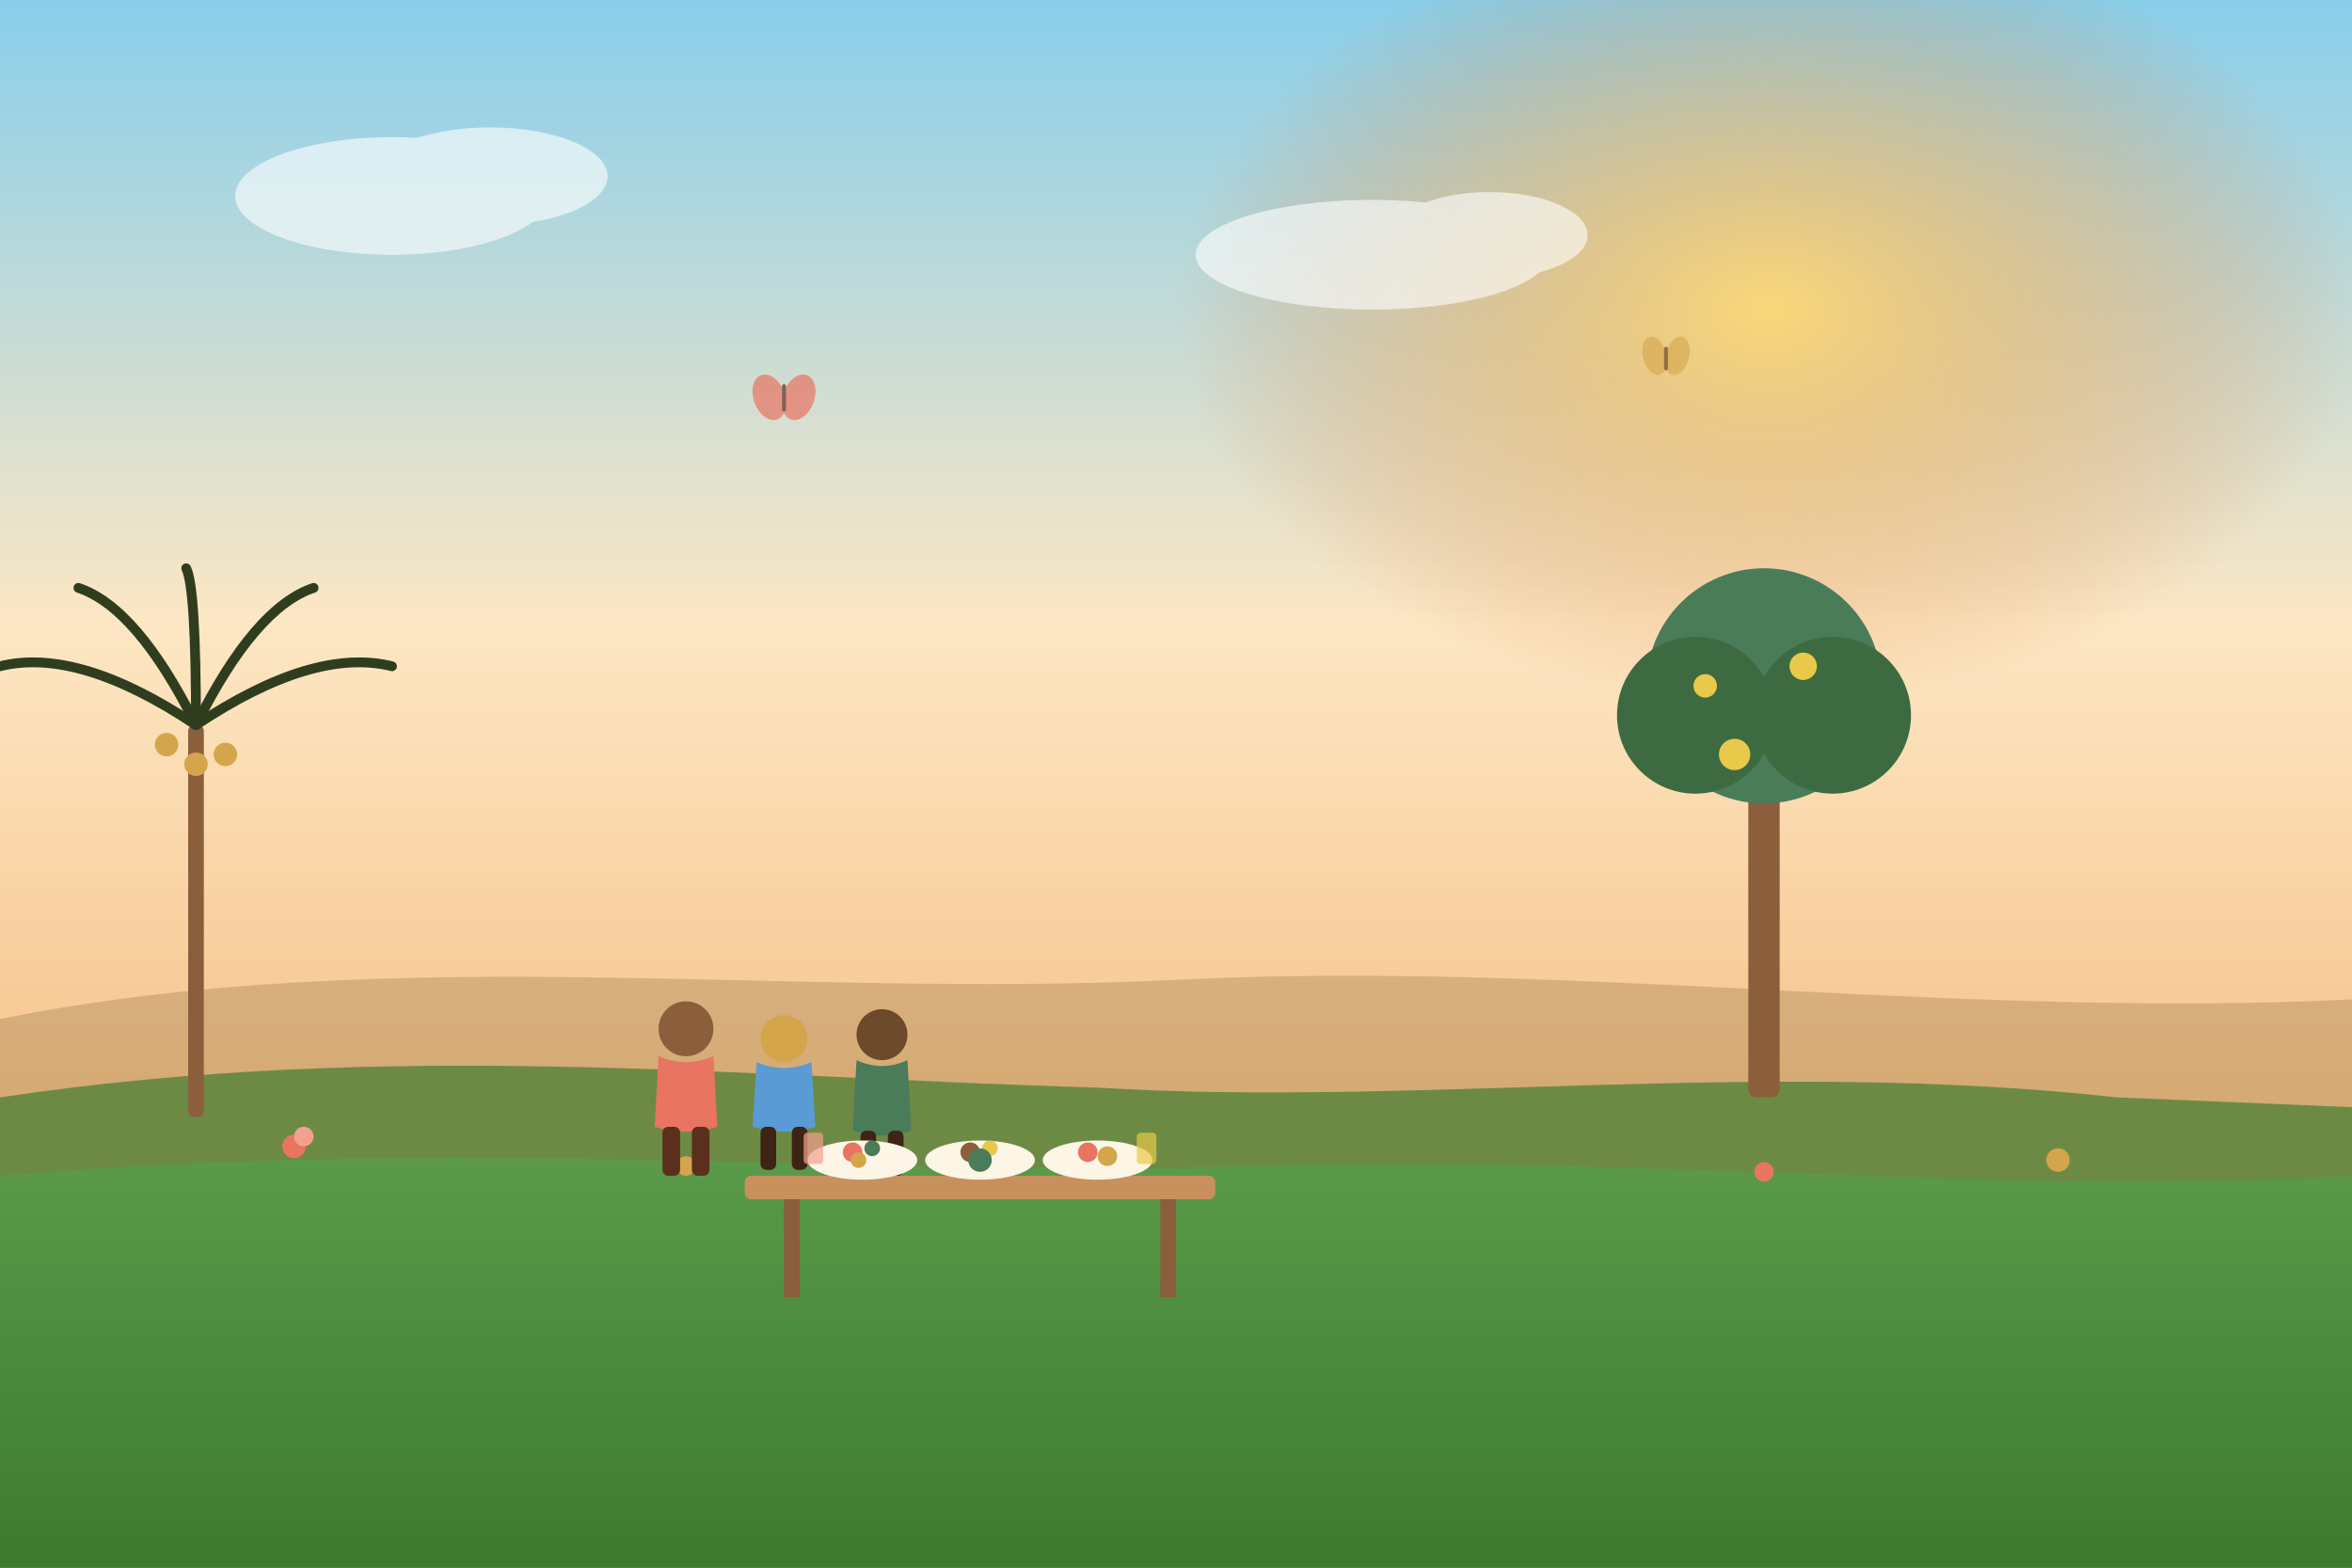
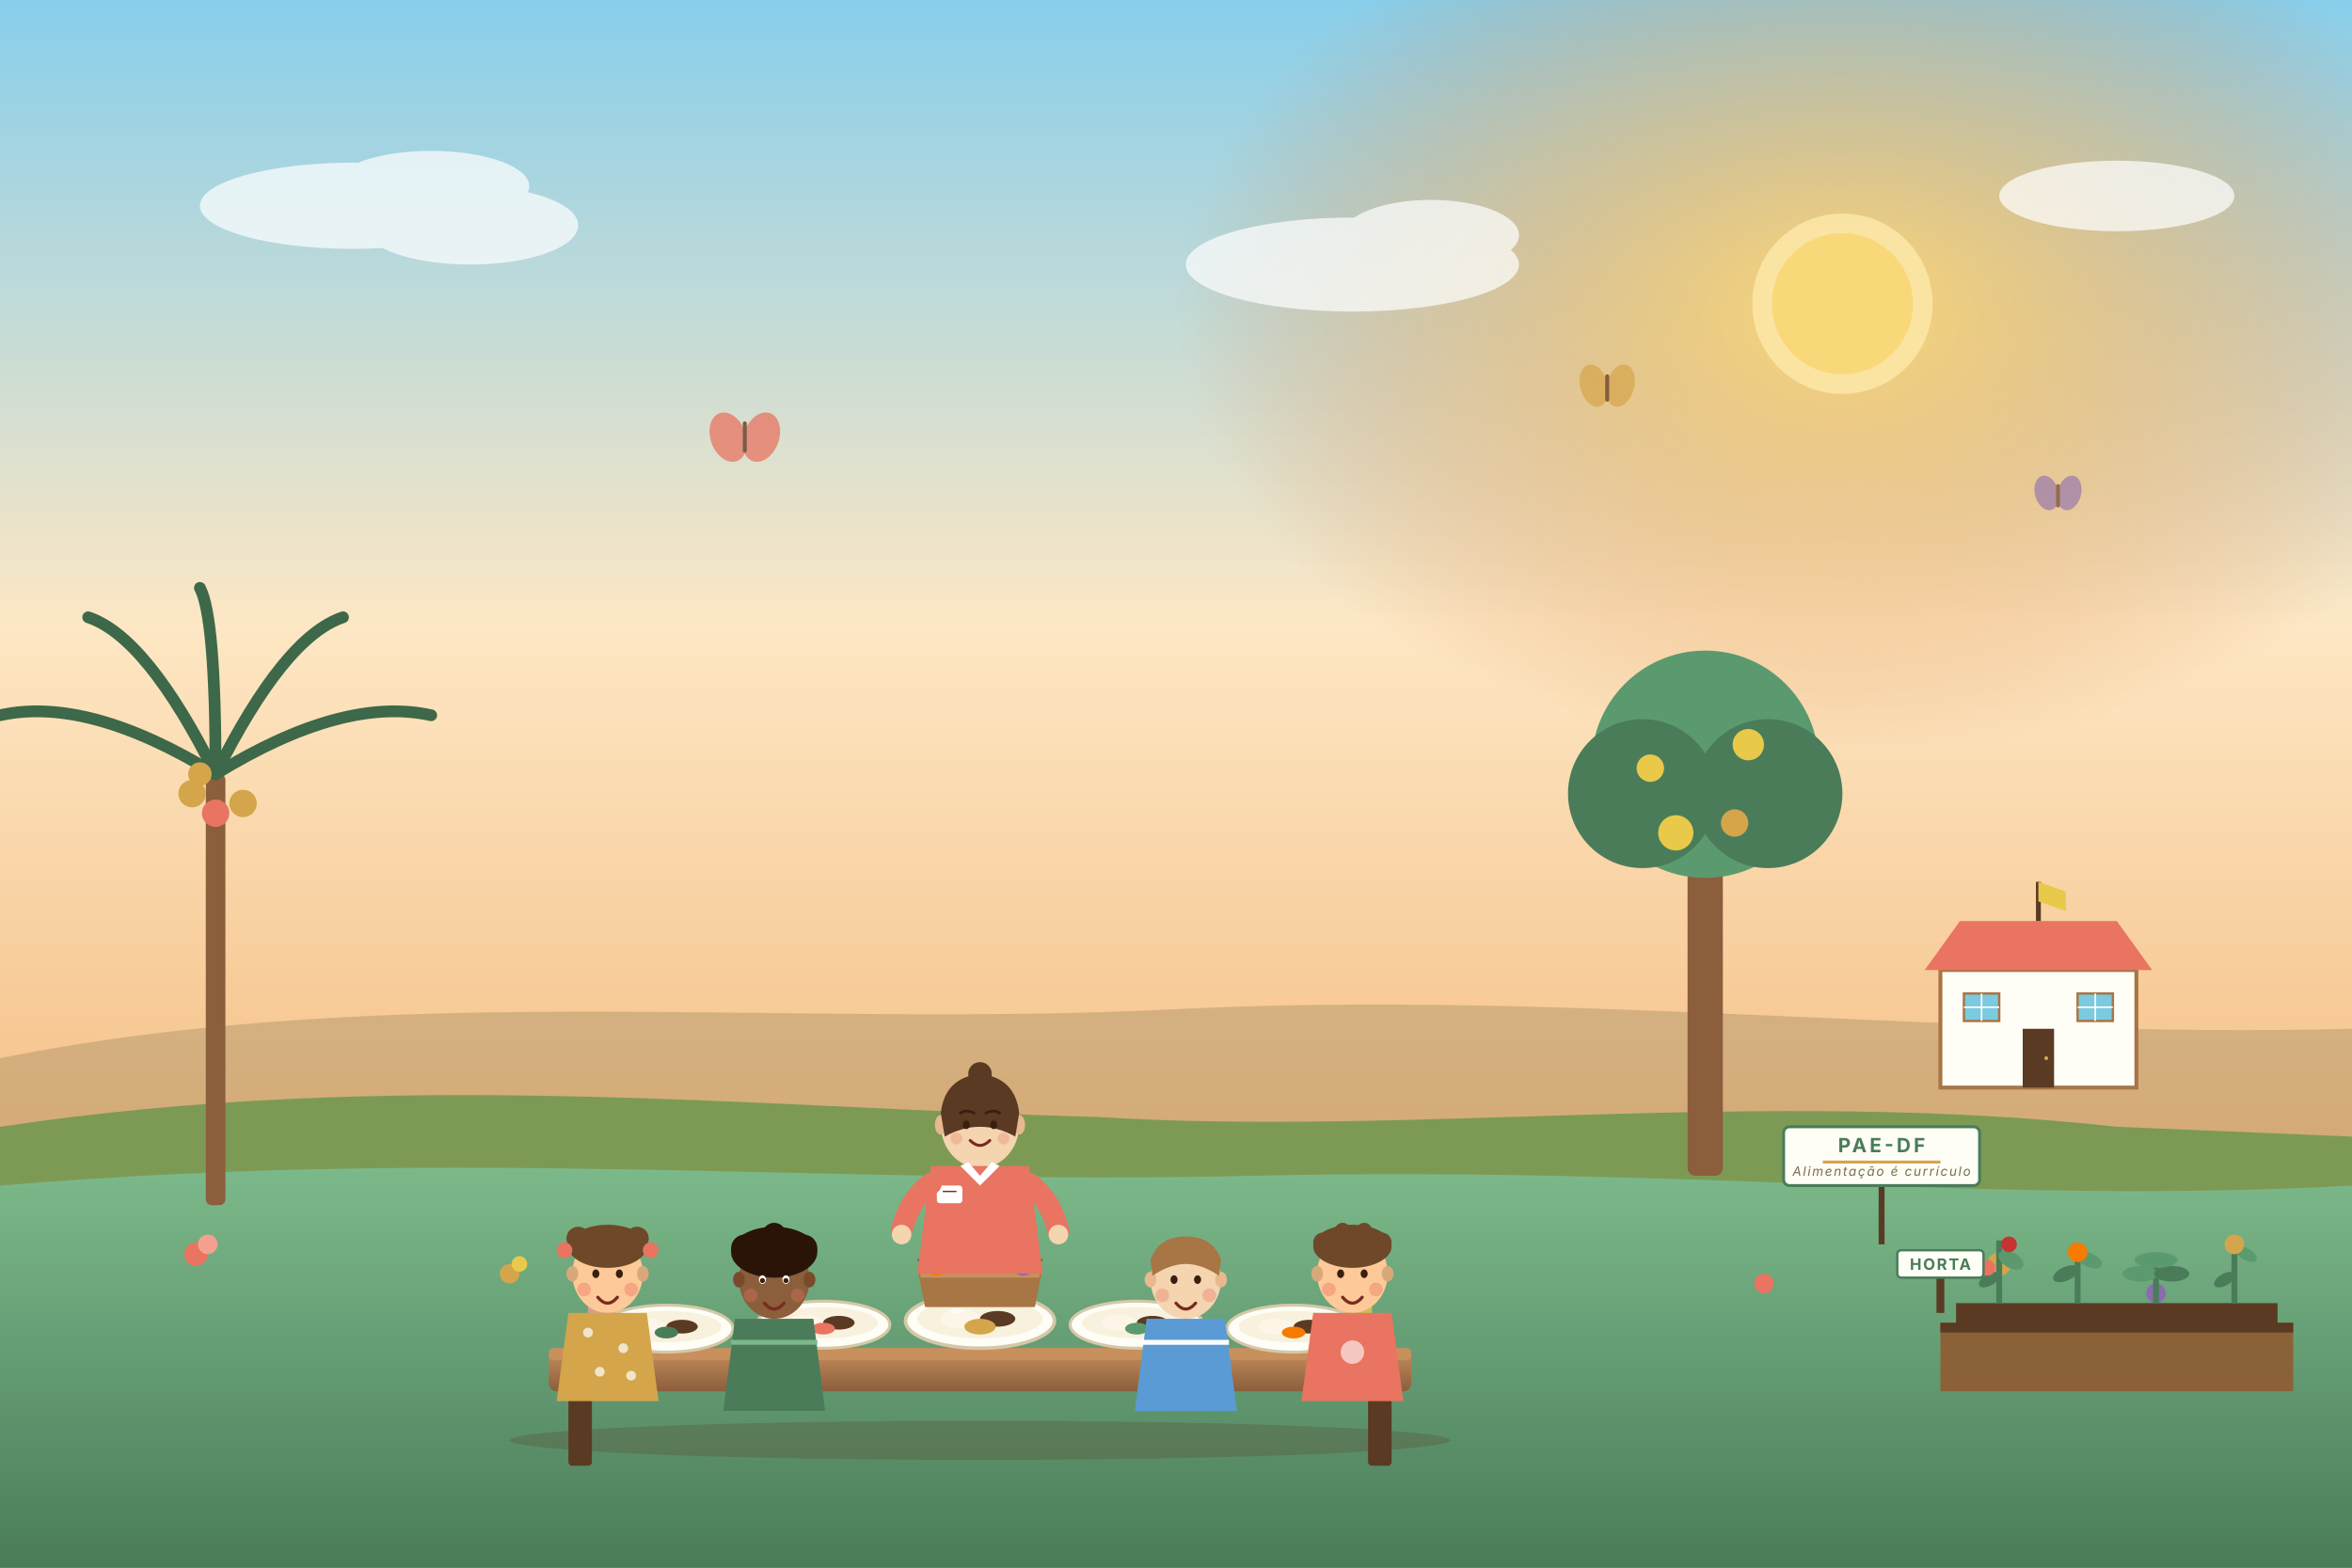
<svg xmlns="http://www.w3.org/2000/svg" viewBox="0 0 1200 800" preserveAspectRatio="xMidYMid slice">
  <defs>
    <linearGradient id="sky" x1="0" x2="0" y1="0" y2="1">
      <stop offset="0" stop-color="#87CEEB" />
      <stop offset="0.4" stop-color="#fde7c4" />
      <stop offset="0.8" stop-color="#f4b87a" />
      <stop offset="1" stop-color="#c97245" />
    </linearGradient>
-     <radialGradient id="sun" cx="75%" cy="20%" r="25%">
+     <radialGradient id="sun" cx="78%" cy="20%" r="28%">
      <stop offset="0" stop-color="#f9d87a" />
      <stop offset="0.6" stop-color="#eca85a" stop-opacity="0.4" />
      <stop offset="1" stop-color="#d97a3d" stop-opacity="0" />
    </radialGradient>
    <linearGradient id="grass" x1="0" x2="0" y1="0" y2="1">
-       <stop offset="0" stop-color="#5a9a4a" />
-       <stop offset="1" stop-color="#3d7a2e" />
+       <stop offset="0" stop-color="#7CB98A" />
+       <stop offset="1" stop-color="#4A7C59" />
+     </linearGradient>
+     <linearGradient id="mesa-grad" x1="0" x2="0" y1="0" y2="1">
+       <stop offset="0" stop-color="#c8905d" />
+       <stop offset="1" stop-color="#8B5E3C" />
    </linearGradient>
  </defs>
  <rect width="1200" height="800" fill="url(#sky)" />
  <rect width="1200" height="800" fill="url(#sun)" />
-   <g fill="white" opacity="0.6">
-     <ellipse cx="200" cy="100" rx="80" ry="30" />
-     <ellipse cx="250" cy="90" rx="60" ry="25" />
-     <ellipse cx="700" cy="130" rx="90" ry="28" />
-     <ellipse cx="760" cy="120" rx="50" ry="22" />
-   </g>
-   <g transform="translate(400 200)" fill="#E87461" opacity="0.7">
-     <ellipse cx="-8" cy="0" rx="8" ry="12" transform="rotate(-20)" />
-     <ellipse cx="8" cy="0" rx="8" ry="12" transform="rotate(20)" />
+   <circle cx="940" cy="155" r="46" fill="#fde7a8" opacity="0.85" />
+   <circle cx="940" cy="155" r="36" fill="#f9d87a" />
+   <g fill="#fff" opacity="0.7">
+     <ellipse cx="180" cy="105" rx="78" ry="22" />
+     <ellipse cx="220" cy="95" rx="50" ry="18" />
+     <ellipse cx="240" cy="115" rx="55" ry="20" />
+     <ellipse cx="690" cy="135" rx="85" ry="24" />
+     <ellipse cx="730" cy="120" rx="45" ry="18" />
+     <ellipse cx="1080" cy="100" rx="60" ry="18" />
+   </g>
+   <g transform="translate(380 220)" fill="#E87461" opacity="0.75">
+     <ellipse cx="-9" cy="0" rx="9" ry="13" transform="rotate(-20)" />
+     <ellipse cx="9" cy="0" rx="9" ry="13" transform="rotate(20)" />
+     <rect x="-1" y="-5" width="2" height="16" rx="1" fill="#5a2f1c" />
+   </g>
+   <g transform="translate(820 195)" fill="#D4A54A" opacity="0.7">
+     <ellipse cx="-7" cy="0" rx="7" ry="11" transform="rotate(-15)" />
+     <ellipse cx="7" cy="0" rx="7" ry="11" transform="rotate(15)" />
    <rect x="-1" y="-4" width="2" height="14" rx="1" fill="#5a2f1c" />
  </g>
-   <g transform="translate(850 180)" fill="#D4A54A" opacity="0.6">
-     <ellipse cx="-6" cy="0" rx="6" ry="10" transform="rotate(-15)" />
-     <ellipse cx="6" cy="0" rx="6" ry="10" transform="rotate(15)" />
+   <g transform="translate(1050 250)" fill="#8B6BAE" opacity="0.6">
+     <ellipse cx="-6" cy="0" rx="6" ry="9" transform="rotate(-15)" />
+     <ellipse cx="6" cy="0" rx="6" ry="9" transform="rotate(15)" />
    <rect x="-1" y="-3" width="2" height="12" rx="1" fill="#5a2f1c" />
  </g>
-   <path d="M0 520 C200 480 400 510 600 500 C800 490 1000 520 1200 510 L1200 800 L0 800Z" fill="#8a6a3a" opacity="0.3" />
-   <path d="M0 560 C200 530 380 550 560 555 C720 565 900 540 1080 560 L1200 565 L1200 800 L0 800Z" fill="#6d8a44" />
-   <path d="M0 600 C240 580 420 600 640 595 C860 590 1020 610 1200 600 L1200 800 L0 800Z" fill="url(#grass)" />
+   <path d="M0 540 C200 500 400 525 600 515 C800 505 1000 530 1200 525 L1200 800 L0 800Z" fill="#a08960" opacity="0.4" />
+   <path d="M0 575 C200 545 380 565 560 570 C720 580 900 555 1080 575 L1200 580 L1200 800 L0 800Z" fill="#7d9a55" />
+   <g transform="translate(1040 555)">
+     <rect x="-50" y="-60" width="100" height="60" fill="#fefdf6" stroke="#a87545" stroke-width="2" />
+     <path d="M-58 -60 L 58 -60 L 40 -85 L -40 -85 Z" fill="#E87461" />
+     <line x1="0" y1="-85" x2="0" y2="-105" stroke="#5a3a23" stroke-width="2.5" />
+     <path d="M0 -105 L 14 -100 L 14 -90 L 0 -95 Z" fill="#E8C94A" />
+     <rect x="-8" y="-30" width="16" height="30" fill="#5a3a23" />
+     <circle cx="4" cy="-15" r="1" fill="#D4A54A" />
+     <rect x="-38" y="-48" width="18" height="14" fill="#7ccae0" stroke="#a87545" stroke-width="1.2" />
+     <line x1="-29" y1="-48" x2="-29" y2="-34" stroke="#fff" stroke-width="0.8" />
+     <line x1="-38" y1="-41" x2="-20" y2="-41" stroke="#fff" stroke-width="0.8" />
+     <rect x="20" y="-48" width="18" height="14" fill="#7ccae0" stroke="#a87545" stroke-width="1.2" />
+     <line x1="29" y1="-48" x2="29" y2="-34" stroke="#fff" stroke-width="0.8" />
+     <line x1="20" y1="-41" x2="38" y2="-41" stroke="#fff" stroke-width="0.8" />
+   </g>
+   <path d="M0 605 C240 585 420 605 640 600 C860 595 1020 615 1200 605 L1200 800 L0 800Z" fill="url(#grass)" />
  <g>
-     <circle cx="150" cy="585" r="6" fill="#E87461" />
-     <circle cx="155" cy="580" r="5" fill="#F5A08F" />
-     <circle cx="350" cy="595" r="5" fill="#D4A54A" />
-     <circle cx="550" cy="590" r="6" fill="#E8C94A" />
-     <circle cx="900" cy="598" r="5" fill="#E87461" />
-     <circle cx="1050" cy="592" r="6" fill="#D4A54A" />
-   </g>
-   <g transform="translate(900 560)">
-     <rect x="-8" y="-180" width="16" height="180" rx="4" fill="#8B5E3C" />
-     <circle cx="0" cy="-210" r="60" fill="#4A7C59" />
-     <circle cx="-35" cy="-195" r="40" fill="#3d6a40" />
-     <circle cx="35" cy="-195" r="40" fill="#3d6a40" />
-     <circle cx="-15" cy="-175" r="8" fill="#E8C94A" />
-     <circle cx="20" cy="-220" r="7" fill="#E8C94A" />
-     <circle cx="-30" cy="-210" r="6" fill="#E8C94A" />
-   </g>
-   <g transform="translate(100 570)">
-     <rect x="-4" y="-200" width="8" height="200" fill="#8B5E3C" rx="3" />
-     <g stroke="#2F3D1E" stroke-width="5" fill="none" stroke-linecap="round">
-       <path d="M0 -200 Q-60 -240 -100 -230" />
-       <path d="M0 -200 Q60 -240 100 -230" />
-       <path d="M0 -200 Q-30 -260 -60 -270" />
-       <path d="M0 -200 Q30 -260 60 -270" />
-       <path d="M0 -200 Q0 -270 -5 -280" />
-     </g>
-     <circle cx="-15" cy="-190" r="6" fill="#D4A54A" />
-     <circle cx="15" cy="-185" r="6" fill="#D4A54A" />
-     <circle cx="0" cy="-180" r="6" fill="#D4A54A" />
-   </g>
-   <g transform="translate(350 580)">
-     <circle cx="0" cy="-55" r="14" fill="#8B5E3C" />
-     <path d="M-14 -41 Q0 -35 14 -41 L16 -5 Q0 0 -16 -5Z" fill="#E87461" />
-     <rect x="-12" y="-5" width="9" height="25" rx="3" fill="#5a2f1c" />
-     <rect x="3" y="-5" width="9" height="25" rx="3" fill="#5a2f1c" />
-     <circle cx="50" cy="-50" r="12" fill="#D4A54A" />
-     <path d="M36 -38 Q50 -32 64 -38 L66 -5 Q50 0 34 -5Z" fill="#5B9BD5" />
-     <rect x="38" y="-5" width="8" height="22" rx="3" fill="#3d2415" />
-     <rect x="54" y="-5" width="8" height="22" rx="3" fill="#3d2415" />
-     <circle cx="100" cy="-52" r="13" fill="#6d4a2a" />
-     <path d="M87 -39 Q100 -33 113 -39 L115 -3 Q100 2 85 -3Z" fill="#4A7C59" />
-     <rect x="89" y="-3" width="8" height="23" rx="3" fill="#3d2415" />
-     <rect x="103" y="-3" width="8" height="23" rx="3" fill="#3d2415" />
+     <circle cx="100" cy="640" r="6" fill="#E87461" />
+     <circle cx="106" cy="635" r="5" fill="#F5A08F" />
+     <circle cx="260" cy="650" r="5" fill="#D4A54A" />
+     <circle cx="265" cy="645" r="4" fill="#E8C94A" />
+     <circle cx="900" cy="655" r="5" fill="#E87461" />
+     <circle cx="1020" cy="645" r="6" fill="#D4A54A" />
+     <circle cx="1100" cy="660" r="5" fill="#8B6BAE" />
+   </g>
+   <g transform="translate(110 615)">
+     <rect x="-5" y="-220" width="10" height="220" fill="#8B5E3C" rx="3" />
+     <g stroke="#3D6849" stroke-width="6" fill="none" stroke-linecap="round">
+       <path d="M0 -220 Q-65 -260 -110 -250" />
+       <path d="M0 -220 Q65 -260 110 -250" />
+       <path d="M0 -220 Q-35 -290 -65 -300" />
+       <path d="M0 -220 Q35 -290 65 -300" />
+       <path d="M0 -220 Q0 -300 -8 -315" />
+     </g>
+     <circle cx="-12" cy="-210" r="7" fill="#D4A54A" />
+     <circle cx="14" cy="-205" r="7" fill="#D4A54A" />
+     <circle cx="0" cy="-200" r="7" fill="#E87461" />
+     <circle cx="-8" cy="-220" r="6" fill="#D4A54A" />
+   </g>
+   <g transform="translate(870 600)">
+     <rect x="-9" y="-180" width="18" height="180" rx="4" fill="#8B5E3C" />
+     <circle cx="0" cy="-210" r="58" fill="#5A9A6E" />
+     <circle cx="-32" cy="-195" r="38" fill="#4A7C59" />
+     <circle cx="32" cy="-195" r="38" fill="#4A7C59" />
+     <circle cx="-15" cy="-175" r="9" fill="#E8C94A" />
+     <circle cx="22" cy="-220" r="8" fill="#E8C94A" />
+     <circle cx="-28" cy="-208" r="7" fill="#E8C94A" />
+     <circle cx="15" cy="-180" r="7" fill="#D4A54A" />
+   </g>
+   <g transform="translate(1080 700)">
+     <rect x="-90" y="-25" width="180" height="35" fill="#8b6238" />
+     <rect x="-90" y="-25" width="180" height="5" fill="#5a3a23" />
+     <rect x="-82" y="-35" width="164" height="14" fill="#5a3a23" />
+     <g transform="translate(-60,-35)">
+       <line x1="0" y1="0" x2="0" y2="-32" stroke="#4A7C59" stroke-width="3" />
+       <ellipse cx="-5" cy="-12" rx="6" ry="3" fill="#4A7C59" transform="rotate(-30 -5 -12)" />
+       <ellipse cx="6" cy="-22" rx="7" ry="4" fill="#5A9A6E" transform="rotate(30 6 -22)" />
+       <circle cx="-6" cy="-18" r="4" fill="#E87461" />
+       <circle cx="5" cy="-30" r="4" fill="#c83232" />
+     </g>
+     <g transform="translate(-20,-35)">
+       <line x1="0" y1="0" x2="0" y2="-26" stroke="#4A7C59" stroke-width="3" />
+       <ellipse cx="-6" cy="-15" rx="7" ry="3.5" fill="#4A7C59" transform="rotate(-25 -6 -15)" />
+       <ellipse cx="6" cy="-22" rx="7" ry="3.5" fill="#5A9A6E" transform="rotate(25 6 -22)" />
+       <circle cx="0" cy="-26" r="5" fill="#f57c00" />
+     </g>
+     <g transform="translate(20,-35)">
+       <line x1="0" y1="0" x2="0" y2="-20" stroke="#4A7C59" stroke-width="3" />
+       <ellipse cx="-8" cy="-15" rx="9" ry="4" fill="#5A9A6E" />
+       <ellipse cx="8" cy="-15" rx="9" ry="4" fill="#4A7C59" />
+       <ellipse cx="0" cy="-22" rx="11" ry="4" fill="#5A9A6E" />
+     </g>
+     <g transform="translate(60,-35)">
+       <line x1="0" y1="0" x2="0" y2="-30" stroke="#4A7C59" stroke-width="3" />
+       <ellipse cx="-5" cy="-12" rx="6" ry="3" fill="#4A7C59" transform="rotate(-30 -5 -12)" />
+       <ellipse cx="6" cy="-25" rx="6" ry="3" fill="#5A9A6E" transform="rotate(30 6 -25)" />
+       <circle cx="0" cy="-30" r="5" fill="#D4A54A" />
+     </g>
+     <g transform="translate(-90,-50)">
+       <rect x="-2" y="0" width="4" height="20" fill="#5a3a23" />
+       <rect x="-22" y="-12" width="44" height="14" rx="2" fill="#fefdf6" stroke="#4A7C59" stroke-width="1.2" />
+       <text x="0" y="-2" text-anchor="middle" font-family="Inter,sans-serif" font-size="8" font-weight="700" fill="#4A7C59" letter-spacing="0.8">HORTA</text>
+     </g>
+   </g>
+   <g transform="translate(500 700)">
+     <ellipse cx="0" cy="35" rx="240" ry="10" fill="#5a3a23" opacity="0.25" />
+     <rect x="-220" y="-12" width="440" height="22" rx="4" fill="url(#mesa-grad)" />
+     <rect x="-220" y="-12" width="440" height="6" rx="2" fill="#c8905d" />
+     <rect x="-210" y="10" width="12" height="38" rx="2" fill="#5a3a23" />
+     <rect x="198" y="10" width="12" height="38" rx="2" fill="#5a3a23" />
+     <g transform="translate(-160,-22)">
+       <ellipse cx="0" cy="0" rx="34" ry="12" fill="#fefdf6" stroke="#d4c8a8" stroke-width="1.5" />
+       <ellipse cx="0" cy="-1" rx="28" ry="8" fill="#f8f1de" />
+       <ellipse cx="-9" cy="-1" rx="9" ry="4" fill="#fdf6e8" />
+       <ellipse cx="8" cy="-1" rx="8" ry="3.5" fill="#5a3a23" />
+       <ellipse cx="0" cy="2" rx="6" ry="3" fill="#4A7C59" />
+     </g>
+     <g transform="translate(-80,-24)">
+       <ellipse cx="0" cy="0" rx="34" ry="12" fill="#fefdf6" stroke="#d4c8a8" stroke-width="1.5" />
+       <ellipse cx="0" cy="-1" rx="28" ry="8" fill="#f8f1de" />
+       <ellipse cx="-9" cy="-1" rx="9" ry="4" fill="#fdf6e8" />
+       <ellipse cx="8" cy="-1" rx="8" ry="3.5" fill="#5a3a23" />
+       <ellipse cx="0" cy="2" rx="6" ry="3" fill="#E87461" />
+     </g>
+     <g transform="translate(0,-26)">
+       <ellipse cx="0" cy="0" rx="38" ry="14" fill="#fefdf6" stroke="#d4c8a8" stroke-width="1.8" />
+       <ellipse cx="0" cy="-1" rx="32" ry="10" fill="#f8f1de" />
+       <ellipse cx="-10" cy="-1" rx="10" ry="5" fill="#fdf6e8" />
+       <ellipse cx="9" cy="-1" rx="9" ry="4" fill="#5a3a23" />
+       <ellipse cx="0" cy="3" rx="8" ry="4" fill="#D4A54A" />
+       <ellipse cx="-12" cy="-5" rx="3" ry="1.5" fill="#fff" opacity="0.6" />
+     </g>
+     <g transform="translate(80,-24)">
+       <ellipse cx="0" cy="0" rx="34" ry="12" fill="#fefdf6" stroke="#d4c8a8" stroke-width="1.5" />
+       <ellipse cx="0" cy="-1" rx="28" ry="8" fill="#f8f1de" />
+       <ellipse cx="-9" cy="-1" rx="9" ry="4" fill="#fdf6e8" />
+       <ellipse cx="8" cy="-1" rx="8" ry="3.5" fill="#5a3a23" />
+       <ellipse cx="0" cy="2" rx="6" ry="3" fill="#5A9A6E" />
+     </g>
+     <g transform="translate(160,-22)">
+       <ellipse cx="0" cy="0" rx="34" ry="12" fill="#fefdf6" stroke="#d4c8a8" stroke-width="1.5" />
+       <ellipse cx="0" cy="-1" rx="28" ry="8" fill="#f8f1de" />
+       <ellipse cx="-9" cy="-1" rx="9" ry="4" fill="#fdf6e8" />
+       <ellipse cx="8" cy="-1" rx="8" ry="3.5" fill="#5a3a23" />
+       <ellipse cx="0" cy="2" rx="6" ry="3" fill="#f57c00" />
+     </g>
+     <g transform="translate(0,-45)">
+       <path d="M-32 -8 Q 0 -16 32 -8 L 28 12 L -28 12 Z" fill="#a87545" />
+       <path d="M-32 -8 Q 0 -16 32 -8 L 30 -3 L -30 -3 Z" fill="#c8905d" />
+       <ellipse cx="0" cy="-12" rx="32" ry="4" fill="#8b6238" />
+       <circle cx="-14" cy="-14" r="7" fill="#c83232" />
+       <circle cx="0" cy="-16" r="8" fill="#D4A54A" />
+       <circle cx="14" cy="-14" r="7" fill="#4A7C59" />
+       <circle cx="-22" cy="-10" r="6" fill="#f57c00" />
+       <circle cx="22" cy="-10" r="6" fill="#8B6BAE" />
+       <ellipse cx="6" cy="-22" rx="4" ry="2" fill="#3D6849" />
+     </g>
+     <rect x="-200" y="-44" width="14" height="22" rx="2.5" fill="#F5A08F" opacity="0.75" />
+     <ellipse cx="-193" cy="-44" rx="7" ry="2" fill="#E87461" opacity="0.6" />
+     <rect x="186" y="-44" width="14" height="22" rx="2.5" fill="#E8C94A" opacity="0.75" />
+     <ellipse cx="193" cy="-44" rx="7" ry="2" fill="#D4A54A" opacity="0.6" />
  </g>
  <g transform="translate(500 620)">
-     <rect x="-120" y="-20" width="240" height="12" rx="3" fill="#c8905d" />
-     <rect x="-100" y="-8" width="8" height="50" fill="#8B5E3C" />
-     <rect x="92" y="-8" width="8" height="50" fill="#8B5E3C" />
-     <ellipse cx="-60" cy="-28" rx="28" ry="10" fill="#fdf5e6" />
-     <circle cx="-65" cy="-32" r="5" fill="#E87461" />
-     <circle cx="-55" cy="-34" r="4" fill="#4A7C59" />
-     <circle cx="-62" cy="-28" r="4" fill="#D4A54A" />
-     <ellipse cx="0" cy="-28" rx="28" ry="10" fill="#fdf5e6" />
-     <circle cx="-5" cy="-32" r="5" fill="#8B5E3C" />
-     <circle cx="5" cy="-34" r="4" fill="#E8C94A" />
-     <circle cx="0" cy="-28" r="6" fill="#4A7C59" />
-     <ellipse cx="60" cy="-28" rx="28" ry="10" fill="#fdf5e6" />
-     <circle cx="55" cy="-32" r="5" fill="#E87461" />
-     <circle cx="65" cy="-30" r="5" fill="#D4A54A" />
-     <rect x="-90" y="-42" width="10" height="16" rx="2" fill="#F5A08F" opacity="0.7" />
-     <rect x="80" y="-42" width="10" height="16" rx="2" fill="#E8C94A" opacity="0.7" />
+     <ellipse cx="0" cy="-46" rx="20" ry="22" fill="#f5d4b0" />
+     <ellipse cx="-20" cy="-46" rx="3" ry="5" fill="#e8b890" />
+     <ellipse cx="20" cy="-46" rx="3" ry="5" fill="#e8b890" />
+     <path d="M-20 -52 Q -18 -70 0 -72 Q 18 -70 20 -52 L 18 -40 Q 0 -50 -18 -40 Z" fill="#5a3a23" />
+     <circle cx="0" cy="-72" r="6" fill="#5a3a23" />
+     <ellipse cx="-7" cy="-46" rx="1.8" ry="2.2" fill="#3a1f10" />
+     <ellipse cx="7" cy="-46" rx="1.8" ry="2.2" fill="#3a1f10" />
+     <path d="M-10 -52 Q -7 -54 -3 -52" stroke="#3a1f10" stroke-width="1.4" fill="none" stroke-linecap="round" />
+     <path d="M3 -52 Q 7 -54 10 -52" stroke="#3a1f10" stroke-width="1.4" fill="none" stroke-linecap="round" />
+     <circle cx="-12" cy="-39" r="3" fill="#E87461" opacity="0.3" />
+     <circle cx="12" cy="-39" r="3" fill="#E87461" opacity="0.3" />
+     <path d="M-5 -38 Q 0 -33 5 -38" stroke="#7a2a20" stroke-width="1.5" fill="none" stroke-linecap="round" />
+     <path d="M-25 -25 L 25 -25 L 32 30 L -32 30 Z" fill="#E87461" />
+     <path d="M-10 -25 L 0 -15 L 10 -25 L 6 -27 L 0 -20 L -6 -27 Z" fill="#fff" />
+     <rect x="-22" y="-15" width="13" height="9" rx="1.5" fill="#fff" />
+     <line x1="-19" y1="-12" x2="-12" y2="-12" stroke="#7a2a20" stroke-width="0.7" />
+     <path d="M-25 -16 Q -36 -8 -40 8" stroke="#E87461" stroke-width="11" fill="none" stroke-linecap="round" />
+     <path d="M25 -16 Q 36 -8 40 8" stroke="#E87461" stroke-width="11" fill="none" stroke-linecap="round" />
+     <circle cx="-40" cy="10" r="5" fill="#f5d4b0" />
+     <circle cx="40" cy="10" r="5" fill="#f5d4b0" />
+   </g>
+   <g transform="translate(310 680)">
+     <ellipse cx="0" cy="-30" rx="18" ry="20" fill="#fdc998" />
+     <ellipse cx="-18" cy="-30" rx="3" ry="4" fill="#d8a878" />
+     <ellipse cx="18" cy="-30" rx="3" ry="4" fill="#d8a878" />
+     <ellipse cx="0" cy="-44" rx="20" ry="11" fill="#6e4828" />
+     <circle cx="-15" cy="-48" r="6" fill="#6e4828" />
+     <circle cx="15" cy="-48" r="6" fill="#6e4828" />
+     <circle cx="-22" cy="-42" r="4" fill="#E87461" />
+     <circle cx="22" cy="-42" r="4" fill="#E87461" />
+     <ellipse cx="-6" cy="-30" rx="1.8" ry="2.2" fill="#3a1f10" />
+     <ellipse cx="6" cy="-30" rx="1.8" ry="2.2" fill="#3a1f10" />
+     <circle cx="-12" cy="-22" r="3.5" fill="#E87461" opacity="0.4" />
+     <circle cx="12" cy="-22" r="3.5" fill="#E87461" opacity="0.4" />
+     <path d="M-5 -18 Q 0 -12 5 -18" stroke="#7a2a20" stroke-width="1.6" fill="none" stroke-linecap="round" />
+     <path d="M-20 -10 L 20 -10 L 26 35 L -26 35 Z" fill="#D4A54A" />
+     <circle cx="-10" cy="0" r="2.5" fill="#fff" opacity="0.7" />
+     <circle cx="8" cy="8" r="2.5" fill="#fff" opacity="0.7" />
+     <circle cx="-4" cy="20" r="2.5" fill="#fff" opacity="0.7" />
+     <circle cx="12" cy="22" r="2.5" fill="#fff" opacity="0.7" />
+   </g>
+   <g transform="translate(395 685)">
+     <ellipse cx="0" cy="-32" rx="18" ry="20" fill="#8b5e3c" />
+     <ellipse cx="-18" cy="-32" rx="3" ry="4" fill="#7a4a2a" />
+     <ellipse cx="18" cy="-32" rx="3" ry="4" fill="#7a4a2a" />
+     <ellipse cx="0" cy="-46" rx="22" ry="13" fill="#2a1408" />
+     <circle cx="-15" cy="-48" r="7" fill="#2a1408" />
+     <circle cx="15" cy="-48" r="7" fill="#2a1408" />
+     <circle cx="0" cy="-55" r="6" fill="#2a1408" />
+     <ellipse cx="-6" cy="-32" rx="1.8" ry="2.2" fill="#fff" />
+     <ellipse cx="6" cy="-32" rx="1.8" ry="2.2" fill="#fff" />
+     <circle cx="-6" cy="-31.5" r="1.3" fill="#3a1f10" />
+     <circle cx="6" cy="-31.5" r="1.3" fill="#3a1f10" />
+     <circle cx="-12" cy="-24" r="3.5" fill="#E87461" opacity="0.35" />
+     <circle cx="12" cy="-24" r="3.5" fill="#E87461" opacity="0.35" />
+     <path d="M-5 -20 Q 0 -14 5 -20" stroke="#7a2a20" stroke-width="1.6" fill="none" stroke-linecap="round" />
+     <path d="M-20 -12 L 20 -12 L 26 35 L -26 35 Z" fill="#4A7C59" />
+     <line x1="-22" y1="0" x2="22" y2="0" stroke="#7CB98A" stroke-width="2.5" />
+   </g>
+   <g transform="translate(605 685)">
+     <ellipse cx="0" cy="-32" rx="18" ry="20" fill="#f5d4b0" />
+     <ellipse cx="-18" cy="-32" rx="3" ry="4" fill="#e8b890" />
+     <ellipse cx="18" cy="-32" rx="3" ry="4" fill="#e8b890" />
+     <path d="M-18 -42 Q -14 -54 0 -54 Q 14 -54 18 -42 L 17 -34 Q 8 -40 0 -40 Q -8 -40 -17 -34 Z" fill="#a87545" />
+     <ellipse cx="-6" cy="-32" rx="1.8" ry="2.2" fill="#3a1f10" />
+     <ellipse cx="6" cy="-32" rx="1.8" ry="2.2" fill="#3a1f10" />
+     <circle cx="-12" cy="-24" r="3.5" fill="#E87461" opacity="0.35" />
+     <circle cx="12" cy="-24" r="3.5" fill="#E87461" opacity="0.35" />
+     <path d="M-5 -20 Q 0 -14 5 -20" stroke="#7a2a20" stroke-width="1.6" fill="none" stroke-linecap="round" />
+     <path d="M-20 -12 L 20 -12 L 26 35 L -26 35 Z" fill="#5b9bd5" />
+     <line x1="-22" y1="0" x2="22" y2="0" stroke="#fff" stroke-width="2.5" />
+   </g>
+   <g transform="translate(690 680)">
+     <ellipse cx="0" cy="-30" rx="18" ry="20" fill="#fdc998" />
+     <ellipse cx="-18" cy="-30" rx="3" ry="4" fill="#d8a878" />
+     <ellipse cx="18" cy="-30" rx="3" ry="4" fill="#d8a878" />
+     <ellipse cx="0" cy="-44" rx="20" ry="11" fill="#6e4828" />
+     <circle cx="-15" cy="-46" r="5" fill="#6e4828" />
+     <circle cx="15" cy="-46" r="5" fill="#6e4828" />
+     <circle cx="-5" cy="-52" r="4" fill="#6e4828" />
+     <circle cx="6" cy="-52" r="4" fill="#6e4828" />
+     <ellipse cx="-6" cy="-30" rx="1.8" ry="2.2" fill="#3a1f10" />
+     <ellipse cx="6" cy="-30" rx="1.8" ry="2.2" fill="#3a1f10" />
+     <circle cx="-12" cy="-22" r="3.5" fill="#E87461" opacity="0.4" />
+     <circle cx="12" cy="-22" r="3.5" fill="#E87461" opacity="0.4" />
+     <path d="M-5 -18 Q 0 -12 5 -18" stroke="#7a2a20" stroke-width="1.6" fill="none" stroke-linecap="round" />
+     <path d="M-20 -10 L 20 -10 L 26 35 L -26 35 Z" fill="#E87461" />
+     <circle cx="0" cy="10" r="6" fill="#fff" opacity="0.6" />
+   </g>
+   <g transform="translate(960 600)">
+     <rect x="-1.5" y="0" width="3" height="35" fill="#5a3a23" />
+     <rect x="-50" y="-25" width="100" height="30" rx="3" fill="#fefdf6" stroke="#4A7C59" stroke-width="1.5" />
+     <text x="0" y="-12" text-anchor="middle" font-family="Inter,sans-serif" font-size="10" font-weight="700" fill="#4A7C59" letter-spacing="1.5">PAE-DF</text>
+     <line x1="-30" y1="-7" x2="30" y2="-7" stroke="#D4A54A" stroke-width="1.5" />
+     <text x="0" y="0" text-anchor="middle" font-family="Inter,sans-serif" font-size="6.5" fill="#7a6a4a" font-style="italic" letter-spacing="0.8">Alimentação é currículo</text>
  </g>
</svg>
